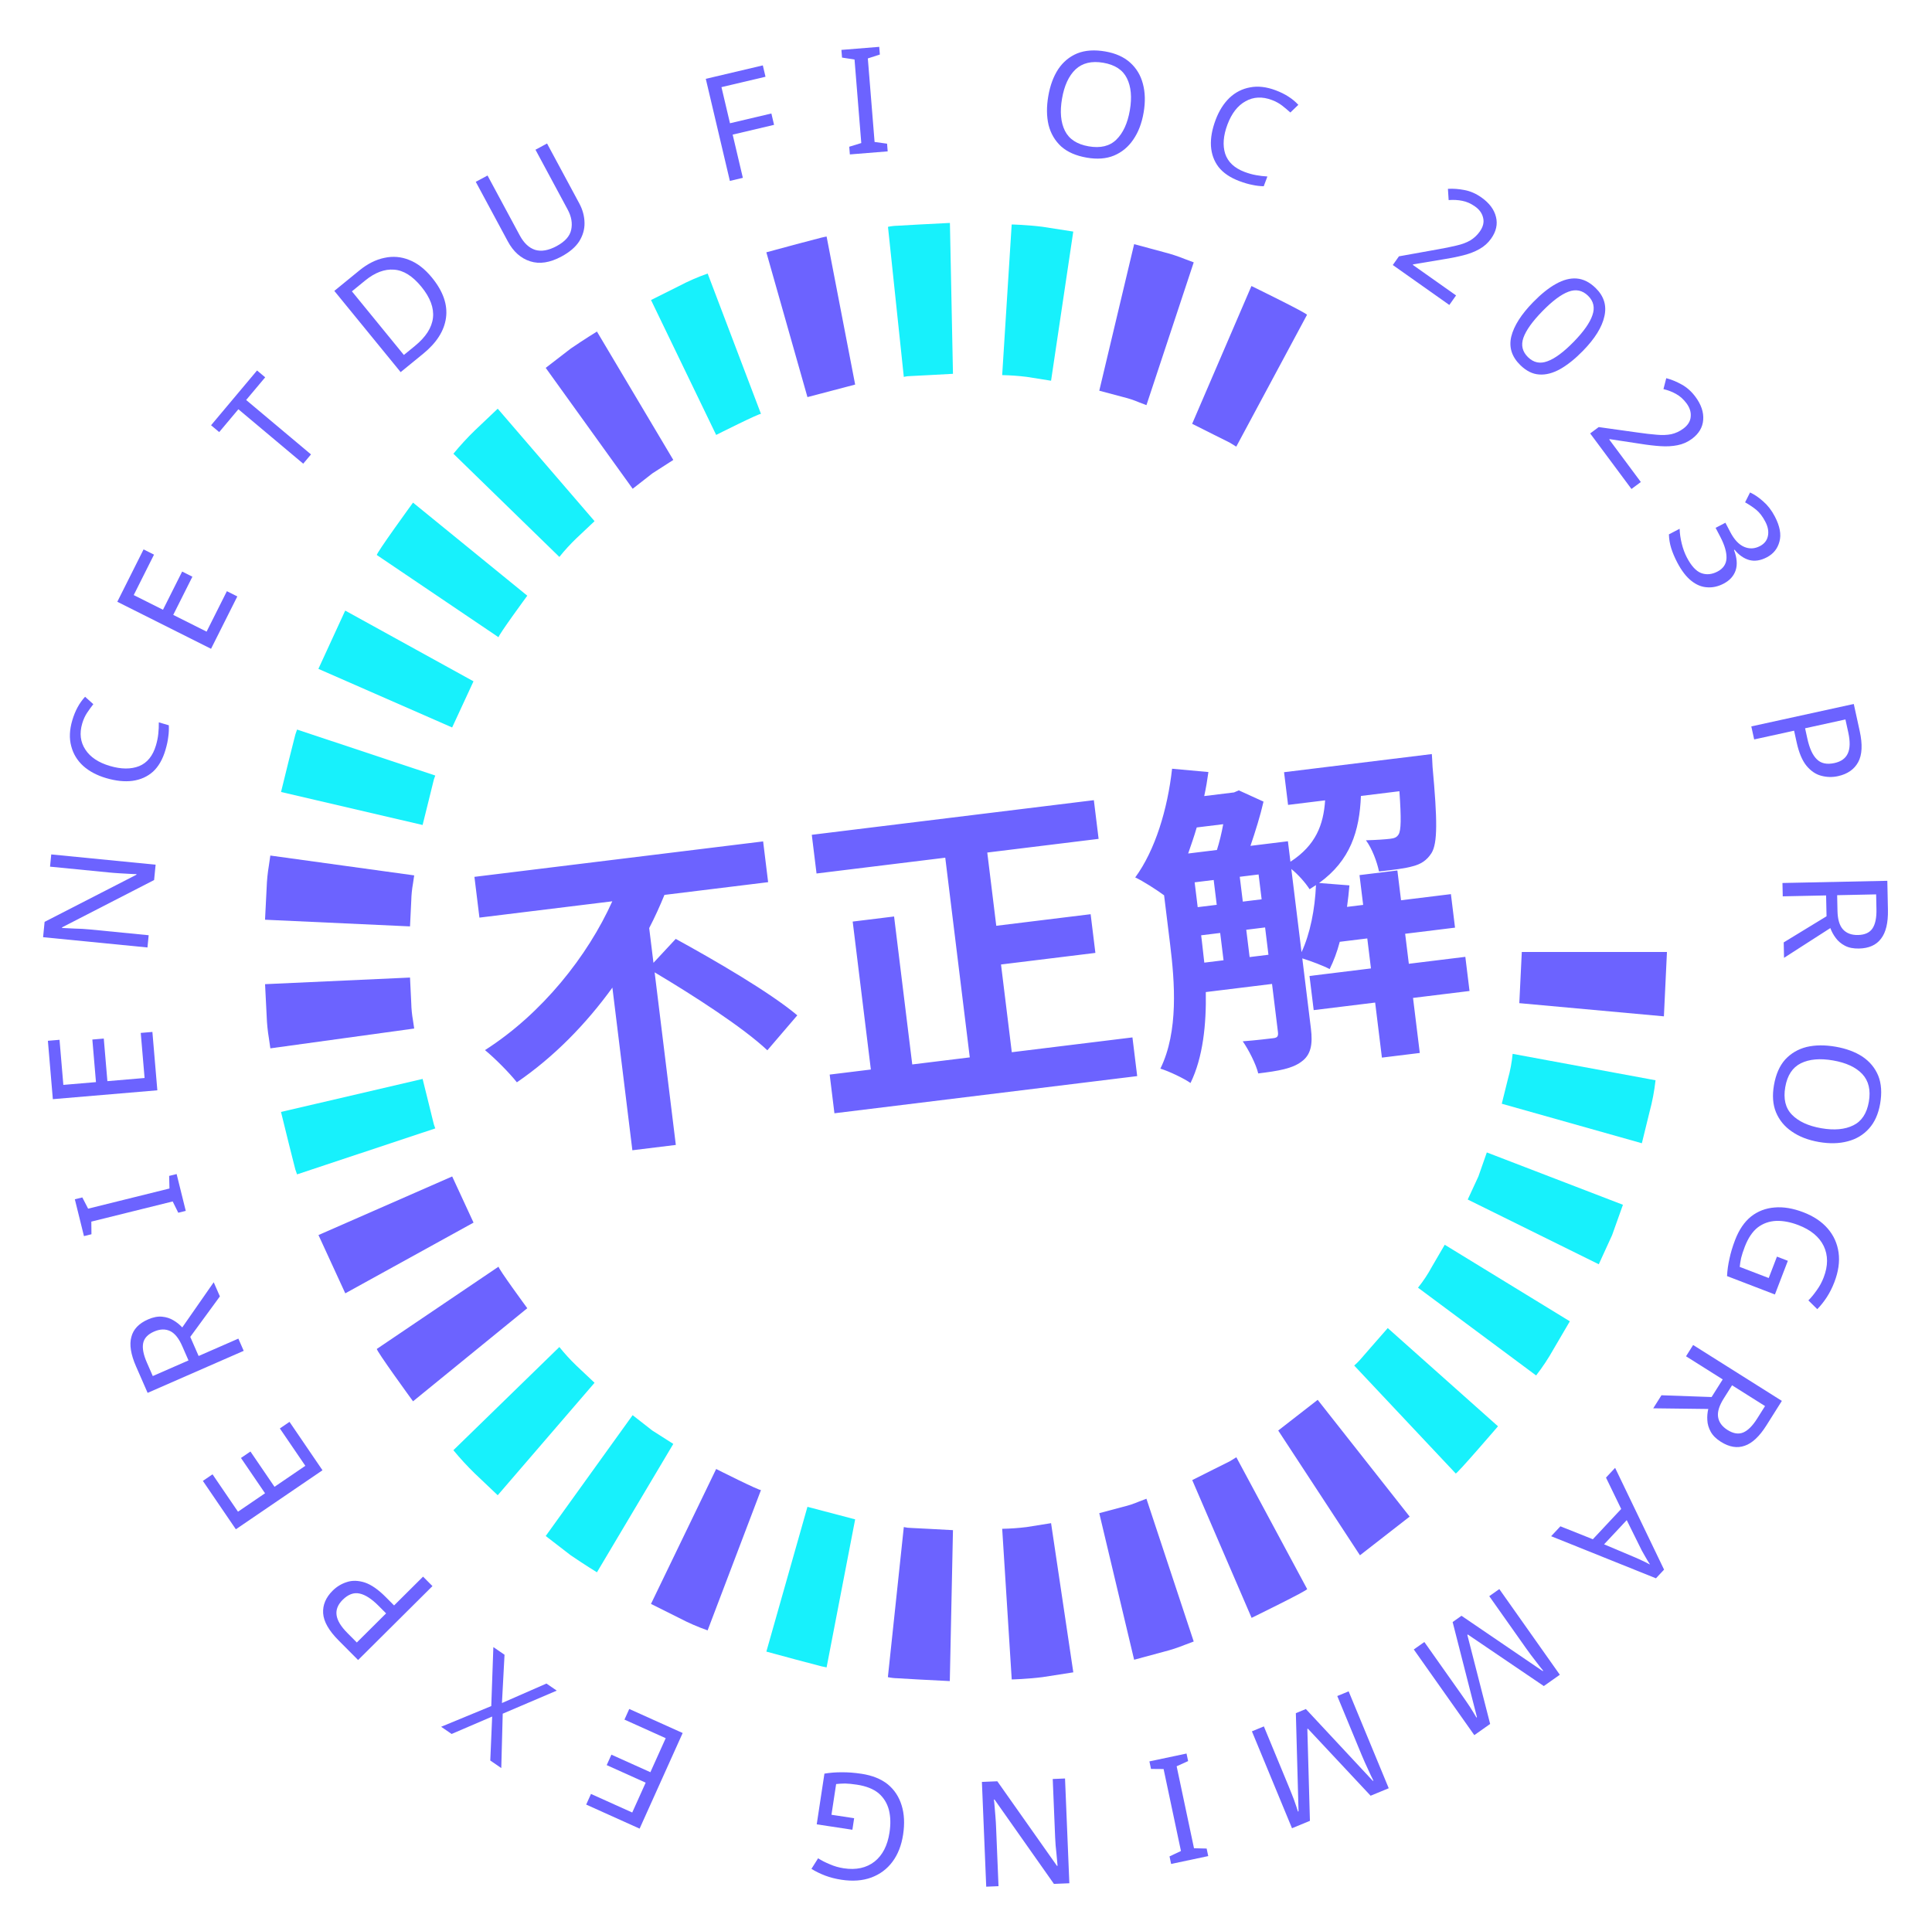
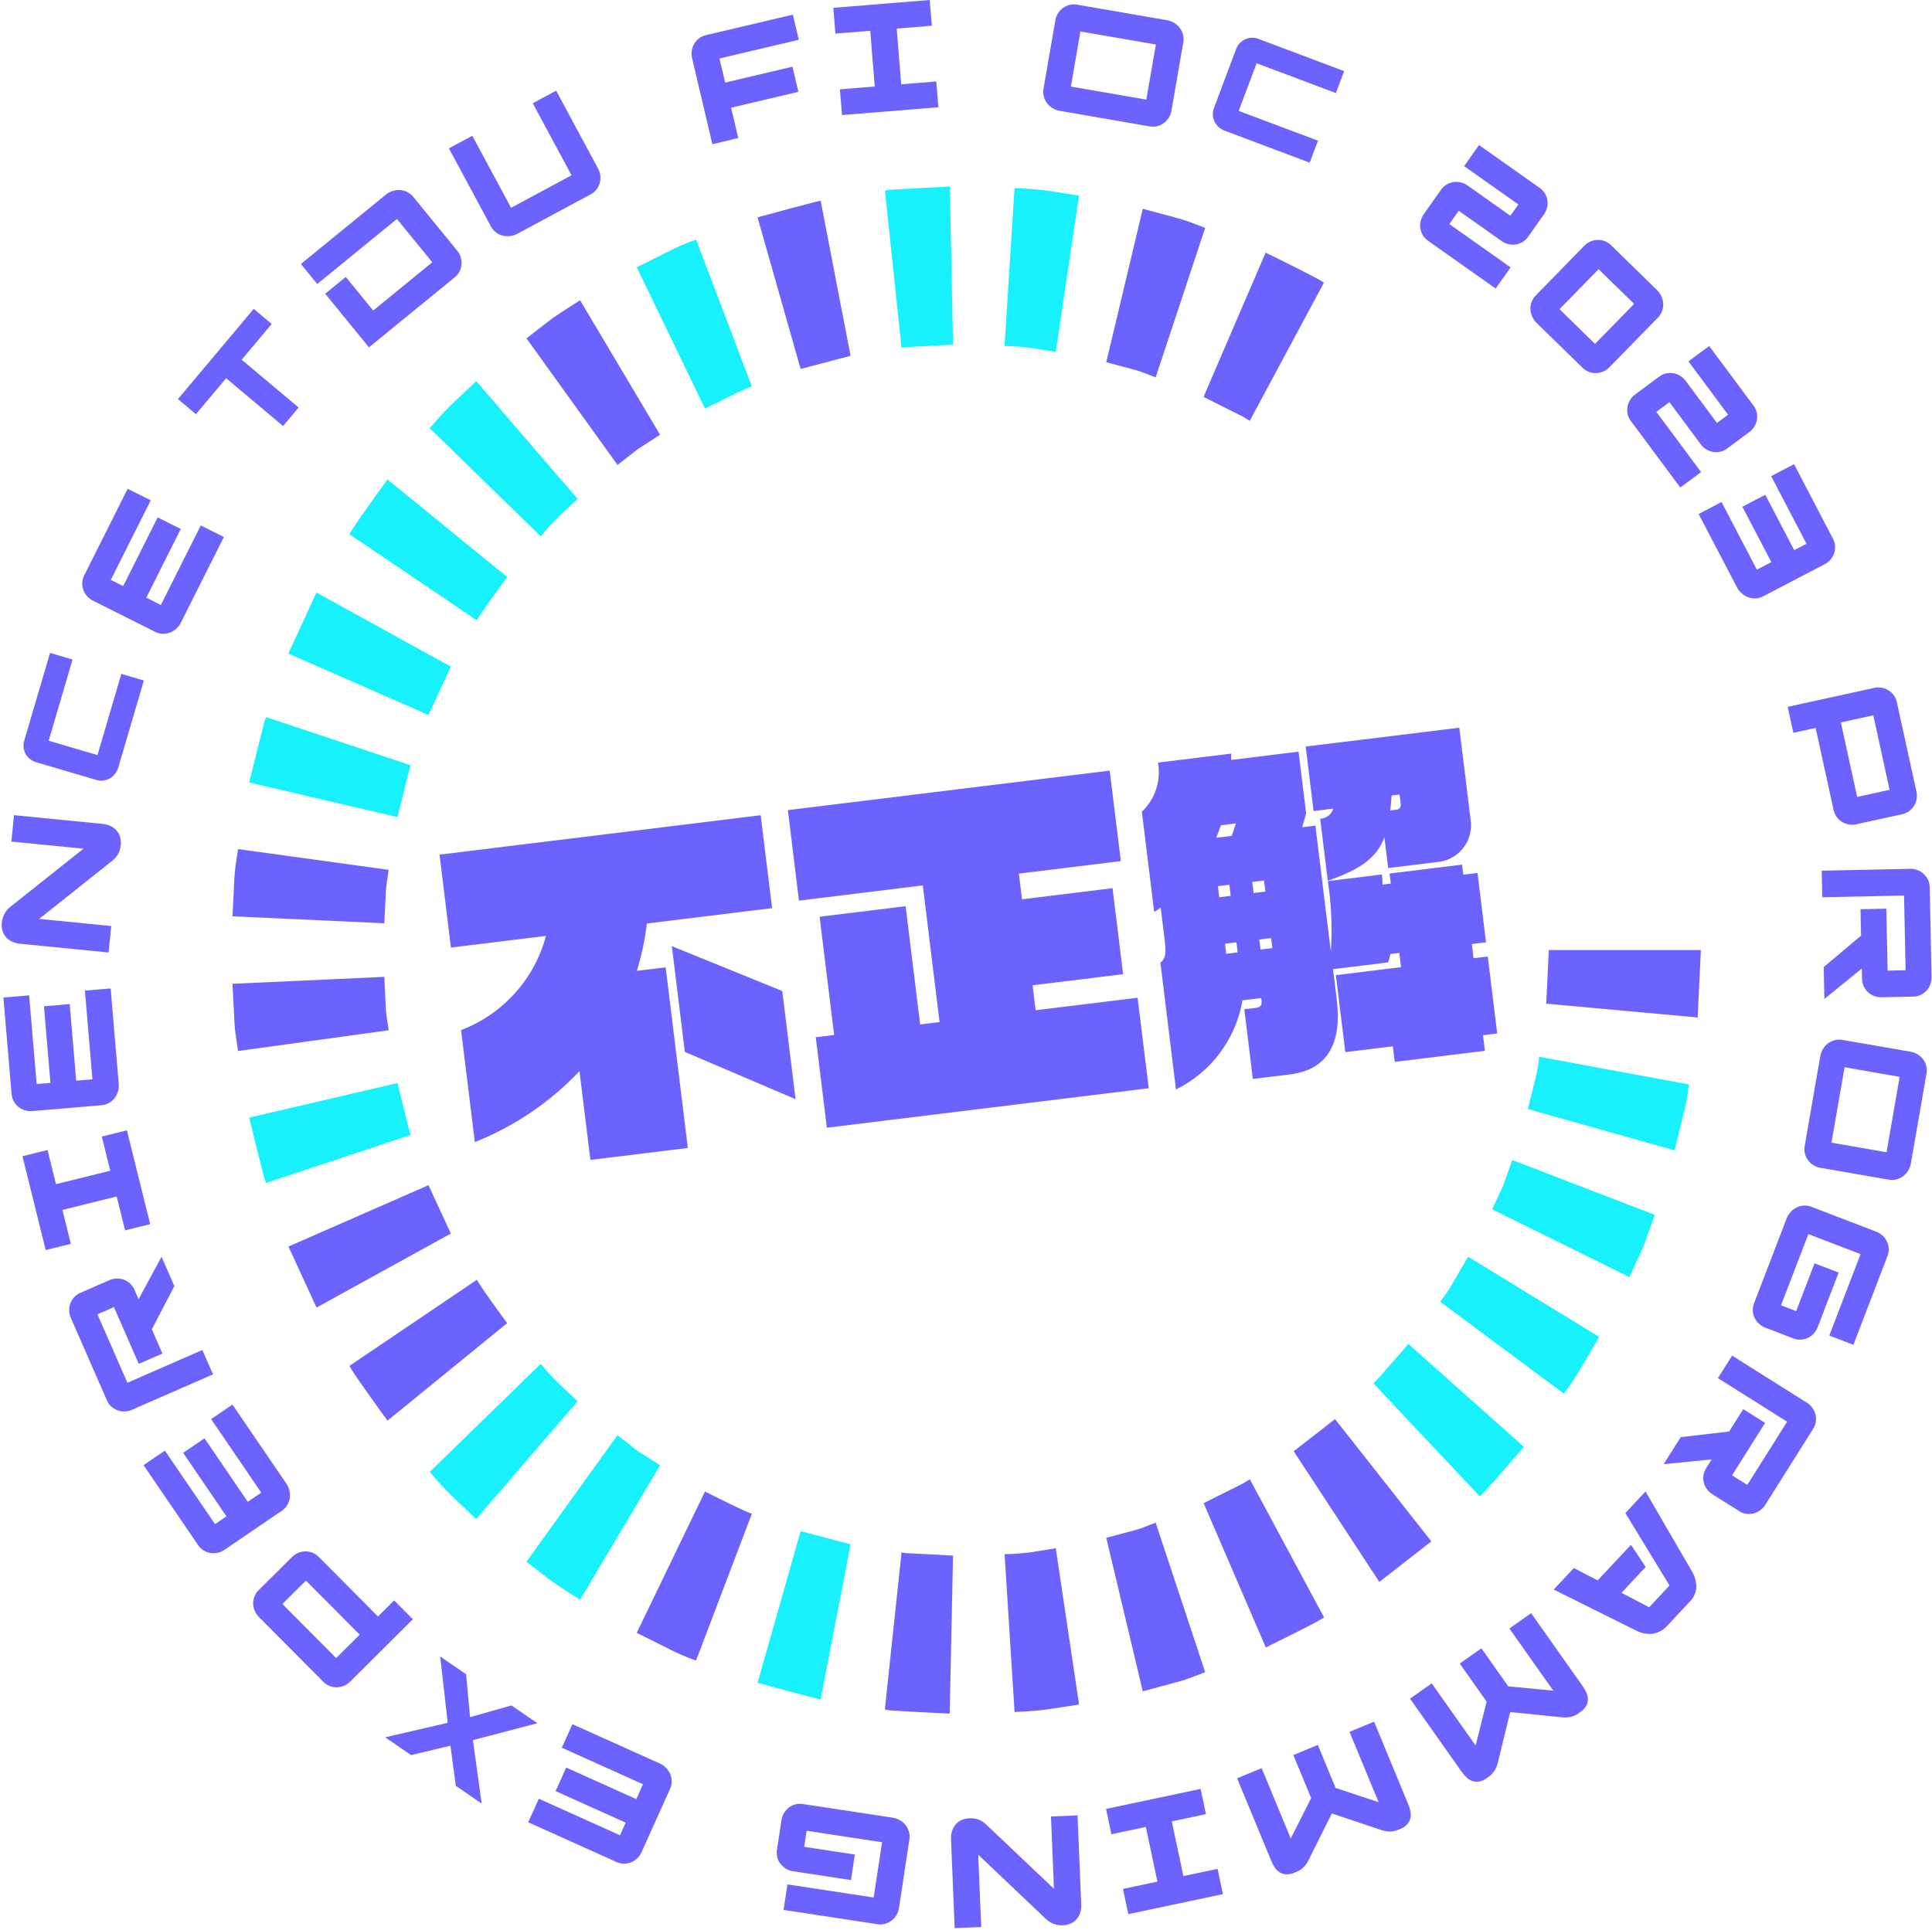
- <svg xmlns="http://www.w3.org/2000/svg" width="144.781" height="144.692" viewBox="0 0 144.781 144.692">
-   <g id="icon-incorrect" transform="translate(-1347.625 -2942.745)">
-     <g id="XMLID_6_" transform="translate(1367.486 2959.452)">
-       <g id="XMLID_4_">
-         <path id="XMLID_278_" d="M462.382,149.787l.186-3.837h10.878l-.229,4.825Z" transform="translate(-368.388 -91.31)" fill="#6c63ff" />
-         <path id="XMLID_277_" d="M461.618,154.131l.461-1.858a10.6,10.6,0,0,0,.352-1.881l10.709,1.98a15.778,15.778,0,0,1-.449,2.372c-.289,1.174-.576,2.348-.576,2.348Z" transform="translate(-368.938 -88.116)" fill="#17f1fc" />
-         <path id="XMLID_276_" d="M460.133,158.221l.8-1.729c.316-.9.631-1.8.631-1.8l10.2,3.923s-.4,1.136-.81,2.271c-.5,1.095-1,2.188-1,2.188Z" transform="translate(-370.005 -85.027)" fill="#17f1fc" />
-         <path id="XMLID_350_" d="M457.966,161.934a10.376,10.376,0,0,0,1.045-1.578c.478-.82.957-1.64.957-1.64l9.375,5.738s-.607,1.033-1.21,2.066a15.881,15.881,0,0,1-1.317,1.992Z" transform="translate(-371.563 -82.132)" fill="#17f1fc" />
-         <path id="XMLID_349_" d="M455.185,165.158a5.4,5.4,0,0,0,.419-.411l.851-.978,1.243-1.42,8.261,7.361s-3.1,3.612-3.168,3.536Z" transform="translate(-373.563 -79.52)" fill="#17f1fc" />
-         <path id="XMLID_348_" d="M451.872,167.777l2.957-2.3,6.893,8.751-3.725,2.9Z" transform="translate(-375.945 -77.27)" fill="#6c63ff" />
-         <path id="XMLID_347_" d="M448.123,169.692l1.661-.834,1.145-.571.5-.306,5.306,9.877c.055.1-4.163,2.159-4.163,2.159Z" transform="translate(-378.64 -75.47)" fill="#6c63ff" />
-         <path id="XMLID_346_" d="M444.07,170.87s.894-.237,1.786-.476a7.672,7.672,0,0,0,1.208-.4l.541-.206,3.543,10.7-.684.258a11.892,11.892,0,0,1-1.526.5l-2.255.609Z" transform="translate(-381.554 -74.169)" fill="#6c63ff" />
-         <path id="XMLID_345_" d="M439.838,171.278a17.653,17.653,0,0,0,1.839-.131l1.824-.292,1.666,11.18-2.3.358c-1.152.148-2.315.175-2.315.175Z" transform="translate(-384.596 -73.405)" fill="#6c63ff" />
-         <path id="XMLID_344_" d="M436.046,171.025a2.543,2.543,0,0,0,.574.067l1.267.064,1.843.1-.237,11.312-2.321-.119-1.6-.093a3.741,3.741,0,0,1-.72-.083Z" transform="translate(-388.177 -73.282)" fill="#6c63ff" />
-         <path id="XMLID_343_" d="M432.636,170.142l3.575.94-2.14,11.094a7.127,7.127,0,0,1-.71-.165l-1.55-.409-2.254-.609Z" transform="translate(-391.988 -73.917)" fill="#17f1fc" />
-         <path id="XMLID_342_" d="M429.41,168.493s3.319,1.676,3.36,1.573l-4,10.523a15.916,15.916,0,0,1-2.145-.935l-2.1-1.049Z" transform="translate(-395.603 -75.103)" fill="#6c63ff" />
-         <path id="XMLID_341_" d="M426.452,166.146s.739.576,1.475,1.152L429.5,168.3l-5.722,9.623s-1-.614-1.972-1.281l-1.867-1.44Z" transform="translate(-398.905 -76.79)" fill="#17f1fc" />
-         <path id="XMLID_340_" d="M423.854,163.175a14.85,14.85,0,0,0,1.27,1.389l1.368,1.291-7.257,8.428-1.717-1.63a21.628,21.628,0,0,1-1.605-1.745Z" transform="translate(-401.798 -78.926)" fill="#17f1fc" />
-         <path id="XMLID_339_" d="M421.7,159.67c-.091.065,2.15,3.116,2.15,3.116l-8.562,6.977s-2.811-3.857-2.709-3.928Z" transform="translate(-404.197 -81.446)" fill="#6c63ff" />
-         <path id="XMLID_338_" d="M420.052,155.738l1.6,3.46-9.611,5.3-2.009-4.368Z" transform="translate(-406.027 -84.273)" fill="#6c63ff" />
-         <path id="XMLID_337_" d="M419.01,151.486l.461,1.858c.113.466.229.93.315,1.279a2.976,2.976,0,0,0,.174.571l-10.36,3.445a4.53,4.53,0,0,1-.218-.72c-.113-.44-.258-1.024-.406-1.611l-.578-2.348Z" transform="translate(-407.201 -87.33)" fill="#17f1fc" />
-         <path id="XMLID_336_" d="M418.566,147.066s.045.959.093,1.918a8.531,8.531,0,0,0,.132,1.31c.052.356.088.593.088.593L408.1,152.372s-.043-.3-.108-.748a12.694,12.694,0,0,1-.167-1.65c-.062-1.207-.122-2.412-.122-2.412Z" transform="translate(-407.701 -90.508)" fill="#6c63ff" />
-         <path id="XMLID_335_" d="M418.879,143.231s-.036.237-.088.593a8.524,8.524,0,0,0-.132,1.312l-.093,1.918-10.865-.5s.06-1.207.122-2.412a12.63,12.63,0,0,1,.167-1.65c.064-.449.108-.748.108-.748Z" transform="translate(-407.701 -94.33)" fill="#6c63ff" />
-         <path id="XMLID_334_" d="M419.959,139.7a2.976,2.976,0,0,0-.174.571c-.086.349-.2.813-.315,1.279l-.461,1.856L408.4,140.932s.289-1.174.578-2.346c.148-.586.294-1.172.406-1.612a4.609,4.609,0,0,1,.218-.72Z" transform="translate(-407.201 -98.282)" fill="#17f1fc" />
-         <path id="XMLID_333_" d="M421.649,136.367l-1.6,3.459-10.023-4.392,2.009-4.368Z" transform="translate(-406.027 -102.011)" fill="#17f1fc" />
-         <path id="XMLID_332_" d="M423.85,133.334s-2.241,3.051-2.15,3.116l-9.122-6.162c-.1-.072,2.709-3.93,2.709-3.93Z" transform="translate(-404.197 -105.395)" fill="#17f1fc" />
-         <path id="XMLID_200_" d="M426.491,130.692l-1.368,1.291a14.576,14.576,0,0,0-1.27,1.389l-7.94-7.734a21.317,21.317,0,0,1,1.605-1.745l1.717-1.63Z" transform="translate(-401.797 -108.339)" fill="#17f1fc" />
-         <path id="XMLID_60_" d="M429.5,128.522l-1.569,1.009-1.475,1.152-6.517-9.061,1.867-1.44c.968-.667,1.972-1.282,1.972-1.282Z" transform="translate(-398.905 -110.758)" fill="#6c63ff" />
-         <path id="XMLID_59_" d="M432.77,126.893c-.041-.1-3.36,1.573-3.36,1.573l-4.882-10.111,2.1-1.049a15.772,15.772,0,0,1,2.145-.935Z" transform="translate(-395.603 -112.576)" fill="#17f1fc" />
-         <path id="XMLID_55_" d="M436.212,125.851l-3.575.94-3.08-10.852,2.254-.609,1.551-.407c.423-.119.71-.167.71-.167Z" transform="translate(-391.989 -113.736)" fill="#6c63ff" />
-         <path id="XMLID_54_" d="M439.729,125.472l-1.843.1c-.461.024-.921.046-1.267.065a2.426,2.426,0,0,0-.574.067l-1.186-11.247a3.737,3.737,0,0,1,.72-.083l1.6-.091,2.321-.119Z" transform="translate(-388.176 -114.163)" fill="#17f1fc" />
-         <path id="XMLID_40_" d="M443.5,125.942l-1.824-.29a17.654,17.654,0,0,0-1.839-.131l.712-11.29s1.164.026,2.315.174l2.3.358Z" transform="translate(-384.596 -114.114)" fill="#17f1fc" />
-         <path id="XMLID_26_" d="M447.606,127.153l-.541-.206a7.73,7.73,0,0,0-1.208-.4c-.894-.237-1.786-.476-1.786-.476l2.613-10.984,2.255.609a11.989,11.989,0,0,1,1.526.5c.409.155.684.256.684.256Z" transform="translate(-381.554 -113.496)" fill="#6c63ff" />
-         <path id="XMLID_8_" d="M451.423,128.952l-.5-.306c-.313-.155-.729-.363-1.145-.571-.829-.418-1.661-.834-1.661-.834l4.443-10.327s4.218,2.058,4.163,2.161Z" transform="translate(-378.64 -112.185)" fill="#6c63ff" />
-       </g>
+ <svg xmlns="http://www.w3.org/2000/svg" width="138.227" height="138.092" viewBox="0 0 138.227 138.092">
+   <defs>
+     <style>.a{fill:#6c63ff;}.b{fill:#17f1fc;}</style>
+   </defs>
+   <g transform="translate(-1350.854 -2946.103)">
+     <g transform="translate(1367.486 2959.452)">
+       <path class="a" d="M462.382,149.787l.186-3.837h10.878l-.229,4.825Z" transform="translate(-368.388 -91.31)" />
+       <path class="b" d="M461.618,154.131l.461-1.858a10.6,10.6,0,0,0,.352-1.881l10.709,1.98a15.778,15.778,0,0,1-.449,2.372c-.289,1.174-.576,2.348-.576,2.348Z" transform="translate(-368.938 -88.116)" />
+       <path class="b" d="M460.133,158.221l.8-1.729c.316-.9.631-1.8.631-1.8l10.2,3.923s-.4,1.136-.81,2.271c-.5,1.095-1,2.188-1,2.188Z" transform="translate(-370.005 -85.027)" />
+       <path class="b" d="M457.966,161.934a10.376,10.376,0,0,0,1.045-1.578c.478-.82.957-1.64.957-1.64l9.375,5.738s-.607,1.033-1.21,2.066a15.881,15.881,0,0,1-1.317,1.992Z" transform="translate(-371.563 -82.132)" />
+       <path class="b" d="M455.185,165.158a5.4,5.4,0,0,0,.419-.411l.851-.978,1.243-1.42,8.261,7.361s-3.1,3.612-3.168,3.536Z" transform="translate(-373.563 -79.52)" />
+       <path class="a" d="M451.872,167.777l2.957-2.3,6.893,8.751-3.725,2.9Z" transform="translate(-375.945 -77.27)" />
+       <path class="a" d="M448.123,169.692l1.661-.834,1.145-.571.5-.306,5.306,9.877c.055.1-4.163,2.159-4.163,2.159Z" transform="translate(-378.64 -75.47)" />
+       <path class="a" d="M444.07,170.87s.894-.237,1.786-.476a7.672,7.672,0,0,0,1.208-.4l.541-.206,3.543,10.7-.684.258a11.892,11.892,0,0,1-1.526.5l-2.255.609Z" transform="translate(-381.554 -74.169)" />
+       <path class="a" d="M439.838,171.278a17.653,17.653,0,0,0,1.839-.131l1.824-.292,1.666,11.18-2.3.358c-1.152.148-2.315.175-2.315.175Z" transform="translate(-384.596 -73.405)" />
+       <path class="a" d="M436.046,171.025a2.543,2.543,0,0,0,.574.067l1.267.064,1.843.1-.237,11.312-2.321-.119-1.6-.093a3.741,3.741,0,0,1-.72-.083Z" transform="translate(-388.177 -73.282)" />
+       <path class="b" d="M432.636,170.142l3.575.94-2.14,11.094a7.127,7.127,0,0,1-.71-.165l-1.55-.409-2.254-.609Z" transform="translate(-391.988 -73.917)" />
+       <path class="a" d="M429.41,168.493s3.319,1.676,3.36,1.573l-4,10.523a15.916,15.916,0,0,1-2.145-.935l-2.1-1.049Z" transform="translate(-395.603 -75.103)" />
+       <path class="b" d="M426.452,166.146s.739.576,1.475,1.152L429.5,168.3l-5.722,9.623s-1-.614-1.972-1.281l-1.867-1.44Z" transform="translate(-398.905 -76.79)" />
+       <path class="b" d="M423.854,163.175a14.85,14.85,0,0,0,1.27,1.389l1.368,1.291-7.257,8.428-1.717-1.63a21.628,21.628,0,0,1-1.605-1.745Z" transform="translate(-401.798 -78.926)" />
+       <path class="a" d="M421.7,159.67c-.091.065,2.15,3.116,2.15,3.116l-8.562,6.977s-2.811-3.857-2.709-3.928Z" transform="translate(-404.197 -81.446)" />
+       <path class="a" d="M420.052,155.738l1.6,3.46-9.611,5.3-2.009-4.368Z" transform="translate(-406.027 -84.273)" />
+       <path class="b" d="M419.01,151.486l.461,1.858c.113.466.229.93.315,1.279a2.976,2.976,0,0,0,.174.571l-10.36,3.445a4.53,4.53,0,0,1-.218-.72c-.113-.44-.258-1.024-.406-1.611l-.578-2.348Z" transform="translate(-407.201 -87.33)" />
+       <path class="a" d="M418.566,147.066s.045.959.093,1.918a8.531,8.531,0,0,0,.132,1.31c.052.356.088.593.088.593L408.1,152.372s-.043-.3-.108-.748a12.694,12.694,0,0,1-.167-1.65c-.062-1.207-.122-2.412-.122-2.412Z" transform="translate(-407.701 -90.508)" />
+       <path class="a" d="M418.879,143.231s-.036.237-.088.593a8.524,8.524,0,0,0-.132,1.312l-.093,1.918-10.865-.5s.06-1.207.122-2.412a12.63,12.63,0,0,1,.167-1.65c.064-.449.108-.748.108-.748Z" transform="translate(-407.701 -94.33)" />
+       <path class="b" d="M419.959,139.7a2.976,2.976,0,0,0-.174.571c-.086.349-.2.813-.315,1.279l-.461,1.856L408.4,140.932s.289-1.174.578-2.346c.148-.586.294-1.172.406-1.612a4.609,4.609,0,0,1,.218-.72Z" transform="translate(-407.201 -98.282)" />
+       <path class="b" d="M421.649,136.367l-1.6,3.459-10.023-4.392,2.009-4.368Z" transform="translate(-406.027 -102.011)" />
+       <path class="b" d="M423.85,133.334s-2.241,3.051-2.15,3.116l-9.122-6.162c-.1-.072,2.709-3.93,2.709-3.93Z" transform="translate(-404.197 -105.395)" />
+       <path class="b" d="M426.491,130.692l-1.368,1.291a14.576,14.576,0,0,0-1.27,1.389l-7.94-7.734a21.317,21.317,0,0,1,1.605-1.745l1.717-1.63Z" transform="translate(-401.797 -108.339)" />
+       <path class="a" d="M429.5,128.522l-1.569,1.009-1.475,1.152-6.517-9.061,1.867-1.44c.968-.667,1.972-1.282,1.972-1.282Z" transform="translate(-398.905 -110.758)" />
+       <path class="b" d="M432.77,126.893c-.041-.1-3.36,1.573-3.36,1.573l-4.882-10.111,2.1-1.049a15.772,15.772,0,0,1,2.145-.935Z" transform="translate(-395.603 -112.576)" />
+       <path class="a" d="M436.212,125.851l-3.575.94-3.08-10.852,2.254-.609,1.551-.407c.423-.119.71-.167.71-.167Z" transform="translate(-391.989 -113.736)" />
+       <path class="b" d="M439.729,125.472l-1.843.1c-.461.024-.921.046-1.267.065a2.426,2.426,0,0,0-.574.067l-1.186-11.247a3.737,3.737,0,0,1,.72-.083l1.6-.091,2.321-.119Z" transform="translate(-388.176 -114.163)" />
+       <path class="b" d="M443.5,125.942l-1.824-.29a17.654,17.654,0,0,0-1.839-.131l.712-11.29s1.164.026,2.315.174l2.3.358Z" transform="translate(-384.596 -114.114)" />
+       <path class="a" d="M447.606,127.153l-.541-.206a7.73,7.73,0,0,0-1.208-.4c-.894-.237-1.786-.476-1.786-.476l2.613-10.984,2.255.609a11.989,11.989,0,0,1,1.526.5c.409.155.684.256.684.256Z" transform="translate(-381.554 -113.496)" />
+       <path class="a" d="M451.423,128.952l-.5-.306c-.313-.155-.729-.363-1.145-.571-.829-.418-1.661-.834-1.661-.834l4.443-10.327s4.218,2.058,4.163,2.161Z" transform="translate(-378.64 -112.185)" />
    </g>
-     <g id="レイヤー_1" data-name="レイヤー 1" transform="translate(1347.625 2942.815)">
-       <text id="T" transform="matrix(0.643, -0.766, 0.766, 0.643, 21.226, 36.465)" fill="#6c63ff" font-size="10" font-family="Elevon-FourG, Elevon">
-         <tspan x="0" y="0">T</tspan>
-       </text>
-       <text id="D" transform="translate(29.201 28.492) rotate(-39.23)" fill="#6c63ff" font-size="11" font-family="Elevon-FourG, Elevon">
-         <tspan x="0" y="0">D</tspan>
-       </text>
-       <text id="U" transform="matrix(0.881, -0.474, 0.474, 0.881, 38.512, 20.949)" fill="#6c63ff" font-size="11" font-family="Elevon-FourG, Elevon">
-         <tspan x="0" y="0">U</tspan>
-       </text>
-       <text id="F" transform="translate(53.661 13.732) rotate(-13.27)" fill="#6c63ff" font-size="11" font-family="Elevon-FourG, Elevon">
-         <tspan x="0" y="0">F</tspan>
-       </text>
-       <text id="I" transform="translate(63.251 11.539) rotate(-4.62)" fill="#6c63ff" font-size="11" font-family="Elevon-FourG, Elevon">
-         <tspan x="0" y="0">I</tspan>
-       </text>
-       <text id="O" transform="translate(77.223 10.905) rotate(9.81)" fill="#6c63ff" font-size="11" font-family="Elevon-FourG, Elevon">
-         <tspan x="0" y="0">O</tspan>
-       </text>
-       <text id="C" transform="translate(89.268 12.047) rotate(20.6)" fill="#6c63ff" font-size="10" font-family="Elevon-FourG, Elevon">
-         <tspan x="0" y="0">C</tspan>
-       </text>
-       <text id="_2" data-name="2" transform="translate(103.94 19.486) rotate(35.25)" fill="#6c63ff" font-size="11" font-family="Elevon-FourG, Elevon">
-         <tspan x="0" y="0">2</tspan>
-       </text>
-       <text id="_0" data-name="0" transform="translate(111.76 25.023) rotate(44.32)" fill="#6c63ff" font-size="11" font-family="Elevon-FourG, Elevon">
-         <tspan x="0" y="0">0</tspan>
-       </text>
-       <text id="_2-2" data-name="2" transform="translate(118.848 31.988) rotate(53.38)" fill="#6c63ff" font-size="11" font-family="Elevon-FourG, Elevon">
-         <tspan x="0" y="0">2</tspan>
-       </text>
-       <text id="_3" data-name="3" transform="translate(124.557 39.681) rotate(62.42)" fill="#6c63ff" font-size="11" font-family="Elevon-FourG, Elevon">
-         <tspan x="0" y="0">3</tspan>
-       </text>
-       <text id="P" transform="matrix(0.214, 0.977, -0.977, 0.214, 131.013, 53.334)" fill="#6c63ff" font-size="11" font-family="Elevon-FourG, Elevon">
-         <tspan x="0" y="0">P</tspan>
-       </text>
-       <text id="R" transform="translate(133.553 65.046) rotate(88.8)" fill="#6c63ff" font-size="11" font-family="Elevon-FourG, Elevon">
-         <tspan x="0" y="0">R</tspan>
-       </text>
-       <text id="O-2" data-name="O" transform="translate(133.782 77.04) rotate(99.86)" fill="#6c63ff" font-size="11" font-family="Elevon-FourG, Elevon">
-         <tspan x="0" y="0">O</tspan>
-       </text>
-       <text id="G" transform="translate(131.721 88.753) rotate(111.01)" fill="#6c63ff" font-size="11" font-family="Elevon-FourG, Elevon">
-         <tspan x="0" y="0">G</tspan>
-       </text>
-       <text id="R-2" data-name="R" transform="matrix(-0.533, 0.846, -0.846, -0.533, 127.447, 99.835)" fill="#6c63ff" font-size="11" font-family="Elevon-FourG, Elevon">
-         <tspan x="0" y="0">R</tspan>
-       </text>
-       <text id="A" transform="translate(121.034 109.942) rotate(133.1)" fill="#6c63ff" font-size="11" font-family="Elevon-FourG, Elevon">
-         <tspan x="0" y="0">A</tspan>
-       </text>
-       <text id="M" transform="matrix(-0.817, 0.577, -0.577, -0.817, 113.224, 118.414)" fill="#6c63ff" font-size="11" font-family="Elevon-FourG, Elevon">
-         <tspan x="0" y="0">M</tspan>
-       </text>
-       <text id="M-2" data-name="M" transform="translate(102.047 126.285) rotate(157.53)" fill="#6c63ff" font-size="11" font-family="Elevon-FourG, Elevon">
-         <tspan x="0" y="0">M</tspan>
-       </text>
-       <text id="I-2" data-name="I" transform="matrix(-0.978, 0.207, -0.207, -0.978, 89.344, 131.262)" fill="#6c63ff" font-size="11" font-family="Elevon-FourG, Elevon">
-         <tspan x="0" y="0">I</tspan>
-       </text>
-       <text id="N" transform="translate(80.873 133.179) rotate(177.64)" fill="#6c63ff" font-size="11" font-family="Elevon-FourG, Elevon">
-         <tspan x="0" y="0">N</tspan>
-       </text>
-       <text id="G-2" data-name="G" transform="translate(68.932 133.645) rotate(-171.36)" fill="#6c63ff" font-size="11" font-family="Elevon-FourG, Elevon">
-         <tspan x="0" y="0">G</tspan>
-       </text>
-       <text id="E" transform="translate(52.127 130.251) rotate(-155.76)" fill="#6c63ff" font-size="11" font-family="Elevon-FourG, Elevon">
-         <tspan x="0" y="0">E</tspan>
-       </text>
-       <text id="X" transform="matrix(-0.824, -0.566, 0.566, -0.824, 41.761, 126.664)" fill="#6c63ff" font-size="10" font-family="Elevon-FourG, Elevon">
-         <tspan x="0" y="0">X</tspan>
-       </text>
-       <text id="P-2" data-name="P" transform="matrix(-0.705, -0.709, 0.709, -0.705, 33.157, 119.557)" fill="#6c63ff" font-size="11" font-family="Elevon-FourG, Elevon">
-         <tspan x="0" y="0">P</tspan>
-       </text>
-       <text id="E-2" data-name="E" transform="matrix(-0.563, -0.826, 0.826, -0.563, 24.765, 110.999)" fill="#6c63ff" font-size="11" font-family="Elevon-FourG, Elevon">
-         <tspan x="0" y="0">E</tspan>
-       </text>
-       <text id="R-3" data-name="R" transform="translate(18.689 102.145) rotate(-113.63)" fill="#6c63ff" font-size="11" font-family="Elevon-FourG, Elevon">
-         <tspan x="0" y="0">R</tspan>
-       </text>
-       <text id="I-3" data-name="I" transform="translate(14.026 91.107) rotate(-103.92)" fill="#6c63ff" font-size="11" font-family="Elevon-FourG, Elevon">
-         <tspan x="0" y="0">I</tspan>
-       </text>
-       <text id="E-3" data-name="E" transform="translate(11.881 82.704) rotate(-94.85)" fill="#6c63ff" font-size="11" font-family="Elevon-FourG, Elevon">
-         <tspan x="0" y="0">E</tspan>
-       </text>
-       <text id="N-2" data-name="N" transform="translate(10.947 71.998) rotate(-84.38)" fill="#6c63ff" font-size="11" font-family="Elevon-FourG, Elevon">
-         <tspan x="0" y="0">N</tspan>
-       </text>
-       <text id="C-2" data-name="C" transform="matrix(0.282, -0.959, 0.959, 0.282, 11.213, 59.84)" fill="#6c63ff" font-size="10" font-family="Elevon-FourG, Elevon">
-         <tspan x="0" y="0">C</tspan>
-       </text>
-       <text id="E-4" data-name="E" transform="translate(15.339 49.505) rotate(-63.36)" fill="#6c63ff" font-size="11" font-family="Elevon-FourG, Elevon">
-         <tspan x="0" y="0">E</tspan>
-       </text>
+     <g transform="translate(1347.625 2942.815)">
+       <path class="a" d="M3.51-5.32H.15V-7H8.58v1.68H5.24V0H3.51Z" transform="matrix(0.643, -0.766, 0.766, 0.643, 21.226, 36.465)" />
+       <path class="a" d="M.55-4.95h1.9v3.1H7.909v-4H.55V-7.7H8.393a1.444,1.444,0,0,1,.561.11,1.428,1.428,0,0,1,.451.292,1.362,1.362,0,0,1,.3.429,1.247,1.247,0,0,1,.11.511v4.983a1.364,1.364,0,0,1-.11.55,1.392,1.392,0,0,1-.292.435A1.333,1.333,0,0,1,8.981-.1,1.3,1.3,0,0,1,8.47,0H.55Z" transform="translate(29.201 28.492) rotate(-39.23)" />
+       <path class="a" d="M.55-7.7h1.9v5.852H7.359V-7.7h1.9v6.325a1.364,1.364,0,0,1-.11.55,1.392,1.392,0,0,1-.292.435A1.333,1.333,0,0,1,8.431-.1,1.3,1.3,0,0,1,7.92,0H1.969a1.444,1.444,0,0,1-.561-.11A1.428,1.428,0,0,1,.957-.4,1.362,1.362,0,0,1,.66-.83a1.247,1.247,0,0,1-.11-.512Z" transform="matrix(0.881, -0.474, 0.474, 0.881, 38.512, 20.949)" />
+       <path class="a" d="M.55-6.325a1.364,1.364,0,0,1,.11-.55,1.392,1.392,0,0,1,.291-.434A1.333,1.333,0,0,1,1.38-7.6a1.3,1.3,0,0,1,.512-.1H8.283v1.848H2.453v1.771H7.4v1.848H2.453V0H.55Z" transform="translate(53.661 13.732) rotate(-13.27)" />
+       <path class="a" d="M.22-1.848h2.5v-4H.22V-7.7H7.139v1.848H4.62v4H7.139V0H.22Z" transform="translate(63.251 11.539) rotate(-4.62)" />
+       <path class="a" d="M7.821-1.848v-4H2.343v4ZM.44-6.325a1.364,1.364,0,0,1,.11-.55,1.392,1.392,0,0,1,.291-.434A1.333,1.333,0,0,1,1.271-7.6a1.3,1.3,0,0,1,.512-.1H8.305a1.444,1.444,0,0,1,.561.11,1.428,1.428,0,0,1,.451.292,1.362,1.362,0,0,1,.3.429,1.247,1.247,0,0,1,.11.511v4.983a1.364,1.364,0,0,1-.11.55,1.392,1.392,0,0,1-.292.435A1.333,1.333,0,0,1,8.894-.1a1.3,1.3,0,0,1-.512.1H1.859A1.444,1.444,0,0,1,1.3-.11,1.428,1.428,0,0,1,.847-.4,1.362,1.362,0,0,1,.55-.83a1.247,1.247,0,0,1-.11-.512Z" transform="translate(77.223 10.905) rotate(9.81)" />
+       <path class="a" d="M.4-5.75a1.24,1.24,0,0,1,.1-.5,1.265,1.265,0,0,1,.265-.395,1.211,1.211,0,0,1,.39-.26A1.184,1.184,0,0,1,1.62-7H8.19v1.68H2.13v3.64H8.19V0H1.69a1.313,1.313,0,0,1-.51-.1A1.3,1.3,0,0,1,.77-.365,1.238,1.238,0,0,1,.5-.755,1.133,1.133,0,0,1,.4-1.22Z" transform="translate(89.268 12.047) rotate(20.6)" />
+       <path class="a" d="M.44-3.52a1.3,1.3,0,0,1,.1-.511A1.333,1.333,0,0,1,.83-4.46a1.392,1.392,0,0,1,.435-.292,1.364,1.364,0,0,1,.55-.11H5.566v-.99H.814V-7.7H6.127a1.3,1.3,0,0,1,.512.1,1.333,1.333,0,0,1,.429.286,1.392,1.392,0,0,1,.292.434,1.364,1.364,0,0,1,.11.55v1.969a1.3,1.3,0,0,1-.1.511,1.333,1.333,0,0,1-.286.429,1.392,1.392,0,0,1-.435.291,1.364,1.364,0,0,1-.55.11H2.343v1.166H7.711V0H1.782a1.3,1.3,0,0,1-.512-.1A1.333,1.333,0,0,1,.841-.391,1.392,1.392,0,0,1,.55-.825a1.364,1.364,0,0,1-.11-.55Z" transform="translate(103.94 19.486) rotate(35.25)" />
+       <path class="a" d="M6.006-1.848v-4H2.453v4ZM.55-6.325a1.364,1.364,0,0,1,.11-.55,1.392,1.392,0,0,1,.291-.434A1.333,1.333,0,0,1,1.38-7.6a1.3,1.3,0,0,1,.512-.1h4.6a1.444,1.444,0,0,1,.561.11A1.428,1.428,0,0,1,7.5-7.3a1.362,1.362,0,0,1,.3.429,1.247,1.247,0,0,1,.11.511v4.983a1.364,1.364,0,0,1-.11.55,1.392,1.392,0,0,1-.291.435A1.333,1.333,0,0,1,7.078-.1a1.3,1.3,0,0,1-.511.1h-4.6a1.444,1.444,0,0,1-.561-.11A1.428,1.428,0,0,1,.957-.4,1.362,1.362,0,0,1,.66-.83a1.247,1.247,0,0,1-.11-.512Z" transform="translate(111.76 25.023) rotate(44.32)" />
+       <path class="a" d="M.44-3.52a1.3,1.3,0,0,1,.1-.511A1.333,1.333,0,0,1,.83-4.46a1.392,1.392,0,0,1,.435-.292,1.364,1.364,0,0,1,.55-.11H5.566v-.99H.814V-7.7H6.127a1.3,1.3,0,0,1,.512.1,1.333,1.333,0,0,1,.429.286,1.392,1.392,0,0,1,.292.434,1.364,1.364,0,0,1,.11.55v1.969a1.3,1.3,0,0,1-.1.511,1.333,1.333,0,0,1-.286.429,1.392,1.392,0,0,1-.435.291,1.364,1.364,0,0,1-.55.11H2.343v1.166H7.711V0H1.782a1.3,1.3,0,0,1-.512-.1A1.333,1.333,0,0,1,.841-.391,1.392,1.392,0,0,1,.55-.825a1.364,1.364,0,0,1-.11-.55Z" transform="translate(118.848 31.988) rotate(53.38)" />
+       <path class="a" d="M.44-1.848H5.9V-3.014H1.43V-4.862H5.9v-.99H.44V-7.7H6.457a1.3,1.3,0,0,1,.511.1,1.333,1.333,0,0,1,.429.286,1.392,1.392,0,0,1,.292.434,1.364,1.364,0,0,1,.11.55v4.983a1.247,1.247,0,0,1-.11.512,1.362,1.362,0,0,1-.3.429,1.428,1.428,0,0,1-.451.291A1.444,1.444,0,0,1,6.38,0H.44Z" transform="translate(124.557 39.681) rotate(62.42)" />
+       <path class="a" d="M.55-6.325a1.364,1.364,0,0,1,.11-.55,1.392,1.392,0,0,1,.291-.434A1.333,1.333,0,0,1,1.38-7.6a1.3,1.3,0,0,1,.512-.1H8.437a1.364,1.364,0,0,1,.55.11,1.392,1.392,0,0,1,.435.292,1.333,1.333,0,0,1,.286.429,1.3,1.3,0,0,1,.1.511V-3a1.364,1.364,0,0,1-.11.55,1.392,1.392,0,0,1-.292.434,1.333,1.333,0,0,1-.429.286,1.3,1.3,0,0,1-.512.1H2.453V0H.55ZM7.909-3.476V-5.852H2.453v2.376Z" transform="matrix(0.214, 0.977, -0.977, 0.214, 131.013, 53.334)" />
+       <path class="a" d="M.55-6.325a1.364,1.364,0,0,1,.11-.55,1.392,1.392,0,0,1,.291-.434A1.333,1.333,0,0,1,1.38-7.6a1.3,1.3,0,0,1,.512-.1H8.327a1.364,1.364,0,0,1,.55.11,1.392,1.392,0,0,1,.434.292,1.333,1.333,0,0,1,.286.429,1.3,1.3,0,0,1,.1.511v2.266a1.364,1.364,0,0,1-.11.55,1.392,1.392,0,0,1-.292.434,1.333,1.333,0,0,1-.429.286,1.3,1.3,0,0,1-.512.1H7.612L9.735,0H7.447L5.258-2.717H3.366V-4.565H7.8V-5.852H2.453V0H.55Z" transform="translate(133.553 65.046) rotate(88.8)" />
+       <path class="a" d="M7.821-1.848v-4H2.343v4ZM.44-6.325a1.364,1.364,0,0,1,.11-.55,1.392,1.392,0,0,1,.291-.434A1.333,1.333,0,0,1,1.271-7.6a1.3,1.3,0,0,1,.512-.1H8.305a1.444,1.444,0,0,1,.561.11,1.428,1.428,0,0,1,.451.292,1.362,1.362,0,0,1,.3.429,1.247,1.247,0,0,1,.11.511v4.983a1.364,1.364,0,0,1-.11.55,1.392,1.392,0,0,1-.292.435A1.333,1.333,0,0,1,8.894-.1a1.3,1.3,0,0,1-.512.1H1.859A1.444,1.444,0,0,1,1.3-.11,1.428,1.428,0,0,1,.847-.4,1.362,1.362,0,0,1,.55-.83a1.247,1.247,0,0,1-.11-.512Z" transform="translate(133.782 77.04) rotate(99.86)" />
+       <path class="a" d="M.44-6.325a1.364,1.364,0,0,1,.11-.55,1.392,1.392,0,0,1,.291-.434A1.333,1.333,0,0,1,1.271-7.6a1.3,1.3,0,0,1,.512-.1h6.8v1.848H2.343v4H7.8V-3.014H4.136V-4.862H8.327a1.364,1.364,0,0,1,.55.11,1.392,1.392,0,0,1,.434.292,1.333,1.333,0,0,1,.286.429,1.3,1.3,0,0,1,.1.511v2.145a1.364,1.364,0,0,1-.11.55A1.392,1.392,0,0,1,9.3-.391,1.333,1.333,0,0,1,8.872-.1,1.3,1.3,0,0,1,8.36,0h-6.5A1.444,1.444,0,0,1,1.3-.11,1.428,1.428,0,0,1,.847-.4,1.362,1.362,0,0,1,.55-.83a1.247,1.247,0,0,1-.11-.512Z" transform="translate(131.721 88.753) rotate(111.01)" />
+       <path class="a" d="M.55-6.325a1.364,1.364,0,0,1,.11-.55,1.392,1.392,0,0,1,.291-.434A1.333,1.333,0,0,1,1.38-7.6a1.3,1.3,0,0,1,.512-.1H8.327a1.364,1.364,0,0,1,.55.11,1.392,1.392,0,0,1,.434.292,1.333,1.333,0,0,1,.286.429,1.3,1.3,0,0,1,.1.511v2.266a1.364,1.364,0,0,1-.11.55,1.392,1.392,0,0,1-.292.434,1.333,1.333,0,0,1-.429.286,1.3,1.3,0,0,1-.512.1H7.612L9.735,0H7.447L5.258-2.717H3.366V-4.565H7.8V-5.852H2.453V0H.55Z" transform="matrix(-0.533, 0.846, -0.846, -0.533, 127.447, 99.835)" />
+       <path class="a" d="M2.013-6.325A2.177,2.177,0,0,1,2.6-7.309,1.589,1.589,0,0,1,3.74-7.7h2.3a1.708,1.708,0,0,1,1.177.391,2.074,2.074,0,0,1,.616.984L9.724,0H7.612L7.095-1.848H3.608L4.048-3.7h2.53L5.984-5.852H3.85L2.222,0H.11Z" transform="translate(121.034 109.942) rotate(133.1)" />
+       <path class="a" d="M.55-6.391A2.948,2.948,0,0,1,.594-6.9,1.21,1.21,0,0,1,.77-7.353a.968.968,0,0,1,.374-.33,1.352,1.352,0,0,1,.627-.127h.121a1.55,1.55,0,0,1,.666.132,2.076,2.076,0,0,1,.512.341l2.783,2.42,2.783-2.42a2.076,2.076,0,0,1,.511-.341,1.55,1.55,0,0,1,.666-.132h.121a1.352,1.352,0,0,1,.627.127.968.968,0,0,1,.374.33,1.21,1.21,0,0,1,.176.457,2.948,2.948,0,0,1,.044.506V0h-1.9V-5.445L6.8-3.333V0H4.906V-3.333L2.453-5.445V0H.55Z" transform="matrix(-0.817, 0.577, -0.577, -0.817, 113.224, 118.414)" />
+       <path class="a" d="M.55-6.391A2.948,2.948,0,0,1,.594-6.9,1.21,1.21,0,0,1,.77-7.353a.968.968,0,0,1,.374-.33,1.352,1.352,0,0,1,.627-.127h.121a1.55,1.55,0,0,1,.666.132,2.076,2.076,0,0,1,.512.341l2.783,2.42,2.783-2.42a2.076,2.076,0,0,1,.511-.341,1.55,1.55,0,0,1,.666-.132h.121a1.352,1.352,0,0,1,.627.127.968.968,0,0,1,.374.33,1.21,1.21,0,0,1,.176.457,2.948,2.948,0,0,1,.044.506V0h-1.9V-5.445L6.8-3.333V0H4.906V-3.333L2.453-5.445V0H.55Z" transform="translate(102.047 126.285) rotate(157.53)" />
+       <path class="a" d="M.22-1.848h2.5v-4H.22V-7.7H7.139v1.848H4.62v4H7.139V0H.22Z" transform="matrix(-0.978, 0.207, -0.207, -0.978, 89.344, 131.262)" />
+       <path class="a" d="M.55-6.391A1.73,1.73,0,0,1,.627-6.9a1.335,1.335,0,0,1,.242-.457,1.221,1.221,0,0,1,.429-.33,1.466,1.466,0,0,1,.638-.127,1.611,1.611,0,0,1,.638.127,1.622,1.622,0,0,1,.517.346L7.766-2.519V-7.7h1.9v6.391A1.624,1.624,0,0,1,9.587-.8a1.415,1.415,0,0,1-.248.456,1.221,1.221,0,0,1-.429.33A1.438,1.438,0,0,1,8.283.11a1.57,1.57,0,0,1-.66-.126,1.7,1.7,0,0,1-.495-.347L2.453-5.181V0H.55Z" transform="translate(80.873 133.179) rotate(177.64)" />
+       <path class="a" d="M.44-6.325a1.364,1.364,0,0,1,.11-.55,1.392,1.392,0,0,1,.291-.434A1.333,1.333,0,0,1,1.271-7.6a1.3,1.3,0,0,1,.512-.1h6.8v1.848H2.343v4H7.8V-3.014H4.136V-4.862H8.327a1.364,1.364,0,0,1,.55.11,1.392,1.392,0,0,1,.434.292,1.333,1.333,0,0,1,.286.429,1.3,1.3,0,0,1,.1.511v2.145a1.364,1.364,0,0,1-.11.55A1.392,1.392,0,0,1,9.3-.391,1.333,1.333,0,0,1,8.872-.1,1.3,1.3,0,0,1,8.36,0h-6.5A1.444,1.444,0,0,1,1.3-.11,1.428,1.428,0,0,1,.847-.4,1.362,1.362,0,0,1,.55-.83a1.247,1.247,0,0,1-.11-.512Z" transform="translate(68.932 133.645) rotate(-171.36)" />
+       <path class="a" d="M.44-6.325a1.364,1.364,0,0,1,.11-.55,1.392,1.392,0,0,1,.291-.434A1.333,1.333,0,0,1,1.271-7.6a1.3,1.3,0,0,1,.512-.1h6.93v1.848H2.343v.99h5.5v1.848h-5.5v1.166H8.712V0H1.859A1.444,1.444,0,0,1,1.3-.11,1.428,1.428,0,0,1,.847-.4,1.362,1.362,0,0,1,.55-.83a1.247,1.247,0,0,1-.11-.512Z" transform="translate(52.127 130.251) rotate(-155.76)" />
+       <path class="a" d="M3.22-3.61.13-7H2.38L4.32-4.85,6.26-7H8.51L5.41-3.61,8.54,0H6.29L4.32-2.37,2.35,0H.1Z" transform="matrix(-0.824, -0.566, 0.566, -0.824, 41.761, 126.664)" />
+       <path class="a" d="M.55-6.325a1.364,1.364,0,0,1,.11-.55,1.392,1.392,0,0,1,.291-.434A1.333,1.333,0,0,1,1.38-7.6a1.3,1.3,0,0,1,.512-.1H8.437a1.364,1.364,0,0,1,.55.11,1.392,1.392,0,0,1,.435.292,1.333,1.333,0,0,1,.286.429,1.3,1.3,0,0,1,.1.511V-3a1.364,1.364,0,0,1-.11.55,1.392,1.392,0,0,1-.292.434,1.333,1.333,0,0,1-.429.286,1.3,1.3,0,0,1-.512.1H2.453V0H.55ZM7.909-3.476V-5.852H2.453v2.376Z" transform="matrix(-0.705, -0.709, 0.709, -0.705, 33.157, 119.557)" />
+       <path class="a" d="M.44-6.325a1.364,1.364,0,0,1,.11-.55,1.392,1.392,0,0,1,.291-.434A1.333,1.333,0,0,1,1.271-7.6a1.3,1.3,0,0,1,.512-.1h6.93v1.848H2.343v.99h5.5v1.848h-5.5v1.166H8.712V0H1.859A1.444,1.444,0,0,1,1.3-.11,1.428,1.428,0,0,1,.847-.4,1.362,1.362,0,0,1,.55-.83a1.247,1.247,0,0,1-.11-.512Z" transform="matrix(-0.563, -0.826, 0.826, -0.563, 24.765, 110.999)" />
+       <path class="a" d="M.55-6.325a1.364,1.364,0,0,1,.11-.55,1.392,1.392,0,0,1,.291-.434A1.333,1.333,0,0,1,1.38-7.6a1.3,1.3,0,0,1,.512-.1H8.327a1.364,1.364,0,0,1,.55.11,1.392,1.392,0,0,1,.434.292,1.333,1.333,0,0,1,.286.429,1.3,1.3,0,0,1,.1.511v2.266a1.364,1.364,0,0,1-.11.55,1.392,1.392,0,0,1-.292.434,1.333,1.333,0,0,1-.429.286,1.3,1.3,0,0,1-.512.1H7.612L9.735,0H7.447L5.258-2.717H3.366V-4.565H7.8V-5.852H2.453V0H.55Z" transform="translate(18.689 102.145) rotate(-113.63)" />
+       <path class="a" d="M.22-1.848h2.5v-4H.22V-7.7H7.139v1.848H4.62v4H7.139V0H.22Z" transform="translate(14.026 91.107) rotate(-103.92)" />
+       <path class="a" d="M.44-6.325a1.364,1.364,0,0,1,.11-.55,1.392,1.392,0,0,1,.291-.434A1.333,1.333,0,0,1,1.271-7.6a1.3,1.3,0,0,1,.512-.1h6.93v1.848H2.343v.99h5.5v1.848h-5.5v1.166H8.712V0H1.859A1.444,1.444,0,0,1,1.3-.11,1.428,1.428,0,0,1,.847-.4,1.362,1.362,0,0,1,.55-.83a1.247,1.247,0,0,1-.11-.512Z" transform="translate(11.881 82.704) rotate(-94.85)" />
+       <path class="a" d="M.55-6.391A1.73,1.73,0,0,1,.627-6.9a1.335,1.335,0,0,1,.242-.457,1.221,1.221,0,0,1,.429-.33,1.466,1.466,0,0,1,.638-.127,1.611,1.611,0,0,1,.638.127,1.622,1.622,0,0,1,.517.346L7.766-2.519V-7.7h1.9v6.391A1.624,1.624,0,0,1,9.587-.8a1.415,1.415,0,0,1-.248.456,1.221,1.221,0,0,1-.429.33A1.438,1.438,0,0,1,8.283.11a1.57,1.57,0,0,1-.66-.126,1.7,1.7,0,0,1-.495-.347L2.453-5.181V0H.55Z" transform="translate(10.947 71.998) rotate(-84.38)" />
+       <path class="a" d="M.4-5.75a1.24,1.24,0,0,1,.1-.5,1.265,1.265,0,0,1,.265-.395,1.211,1.211,0,0,1,.39-.26A1.184,1.184,0,0,1,1.62-7H8.19v1.68H2.13v3.64H8.19V0H1.69a1.313,1.313,0,0,1-.51-.1A1.3,1.3,0,0,1,.77-.365,1.238,1.238,0,0,1,.5-.755,1.133,1.133,0,0,1,.4-1.22Z" transform="matrix(0.282, -0.959, 0.959, 0.282, 11.213, 59.84)" />
+       <path class="a" d="M.44-6.325a1.364,1.364,0,0,1,.11-.55,1.392,1.392,0,0,1,.291-.434A1.333,1.333,0,0,1,1.271-7.6a1.3,1.3,0,0,1,.512-.1h6.93v1.848H2.343v.99h5.5v1.848h-5.5v1.166H8.712V0H1.859A1.444,1.444,0,0,1,1.3-.11,1.428,1.428,0,0,1,.847-.4,1.362,1.362,0,0,1,.55-.83a1.247,1.247,0,0,1-.11-.512Z" transform="translate(15.339 49.505) rotate(-63.36)" />
    </g>
-     <text id="不正解" transform="translate(1383.951 3028.093) rotate(-7)" fill="#6c63ff" font-size="25" font-family="VDL-LogoJrBlack-Black, VDL ロゴJrブラック" font-weight="800" letter-spacing="0.006em">
-       <tspan x="0" y="0">不正解</tspan>
-     </text>
+     <path class="a" d="M24.05-.4V-8.2L16.6-12.35v7.625Zm0-13.775v-6.7H.9v6.7H7.75A9.954,9.954,0,0,1,.9-8.225V-.15A20.971,20.971,0,0,0,8.95-4.275v6.4h7.025V-10.9H13.9a19.5,19.5,0,0,0,1.125-3.275ZM49.225,1.9V-4.625h-7.35v-1.8H48.4v-6.2H41.875v-1.85h7.35V-21h-23.2v6.525H34.95v9.85h-1.4V-13.15h-6.2v8.525H26.025V1.9Zm25.2-16.275V-21H63.35v4.65h1.425a1.037,1.037,0,0,1-1.025.6v4.475c2.425-.525,3.675-1.2,4.4-2.6v2.225h3.775A2.643,2.643,0,0,0,74.425-14.375ZM74.45,1.05V-4.5H73.425V-5.525H74.45v-5H73.425v-.725H68.2v.725h-.6a6.6,6.6,0,0,0,.05-.725h-3.9a23.079,23.079,0,0,1-.4,5.025V-15.3H62.4l.4-.95V-20.7H57.95a2.755,2.755,0,0,1,.05-.45H52.725A3.921,3.921,0,0,1,51.15-17.8v7.225a3.111,3.111,0,0,0,.5-.25V-8.45c0,1.025-.15,1.325-.5,1.525v9.15a8.744,8.744,0,0,0,5.5-5.75H58v.2c0,.35-.175.45-.45.45H56.7V2.15h2.675c2.575,0,3.975-1.575,3.975-4.925V-4.95h3.975a3.064,3.064,0,0,0,.225-.575h.65V-4.5H63.5V1.05h3.425V2.175h6.5V1.05ZM69.6-16.15c0,.225-.075.425-.35.425H68.8q.112-.45.225-1.05H69.6Zm-11.875,0-.4.85H56.2c.15-.275.3-.55.45-.85Zm1.5,5.1h-.85v-.8h.85Zm-2.5,0H55.9v-.8h.825Zm2.5,4.075h-.85V-7.7h.85Zm-2.5,0H55.9V-7.7h.825Z" transform="translate(1383.951 3028.093) rotate(-7)" />
  </g>
</svg>
